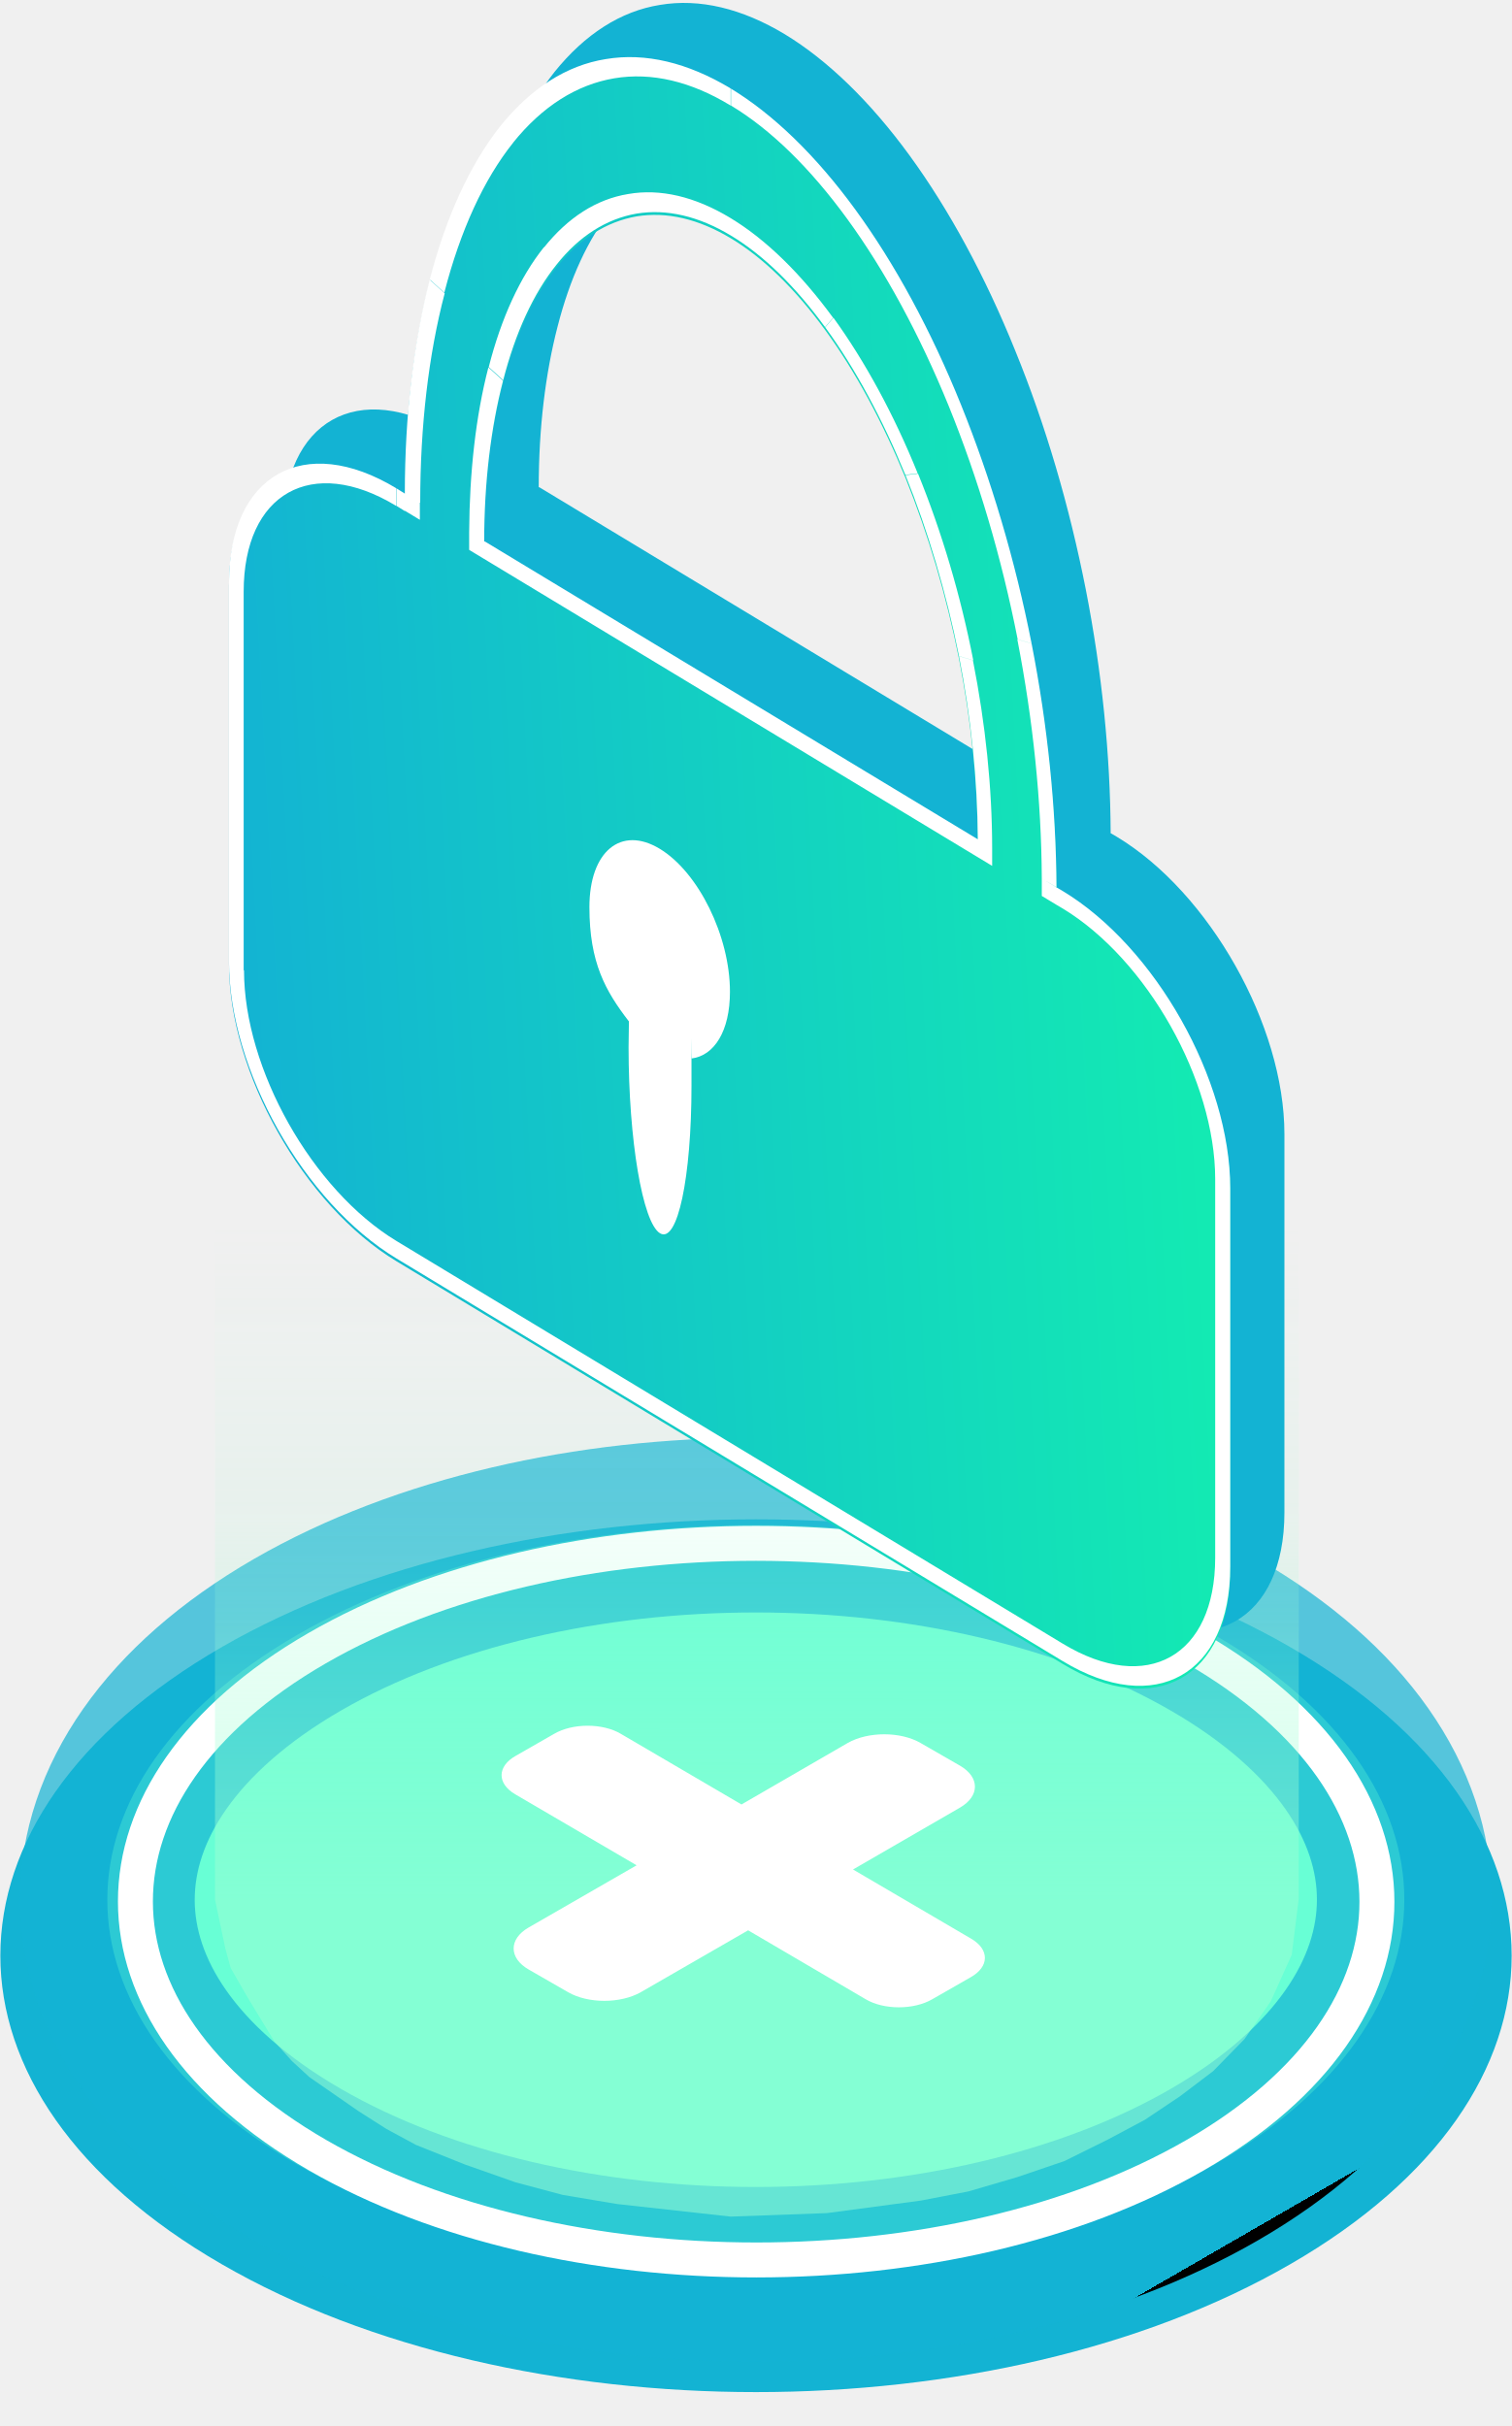
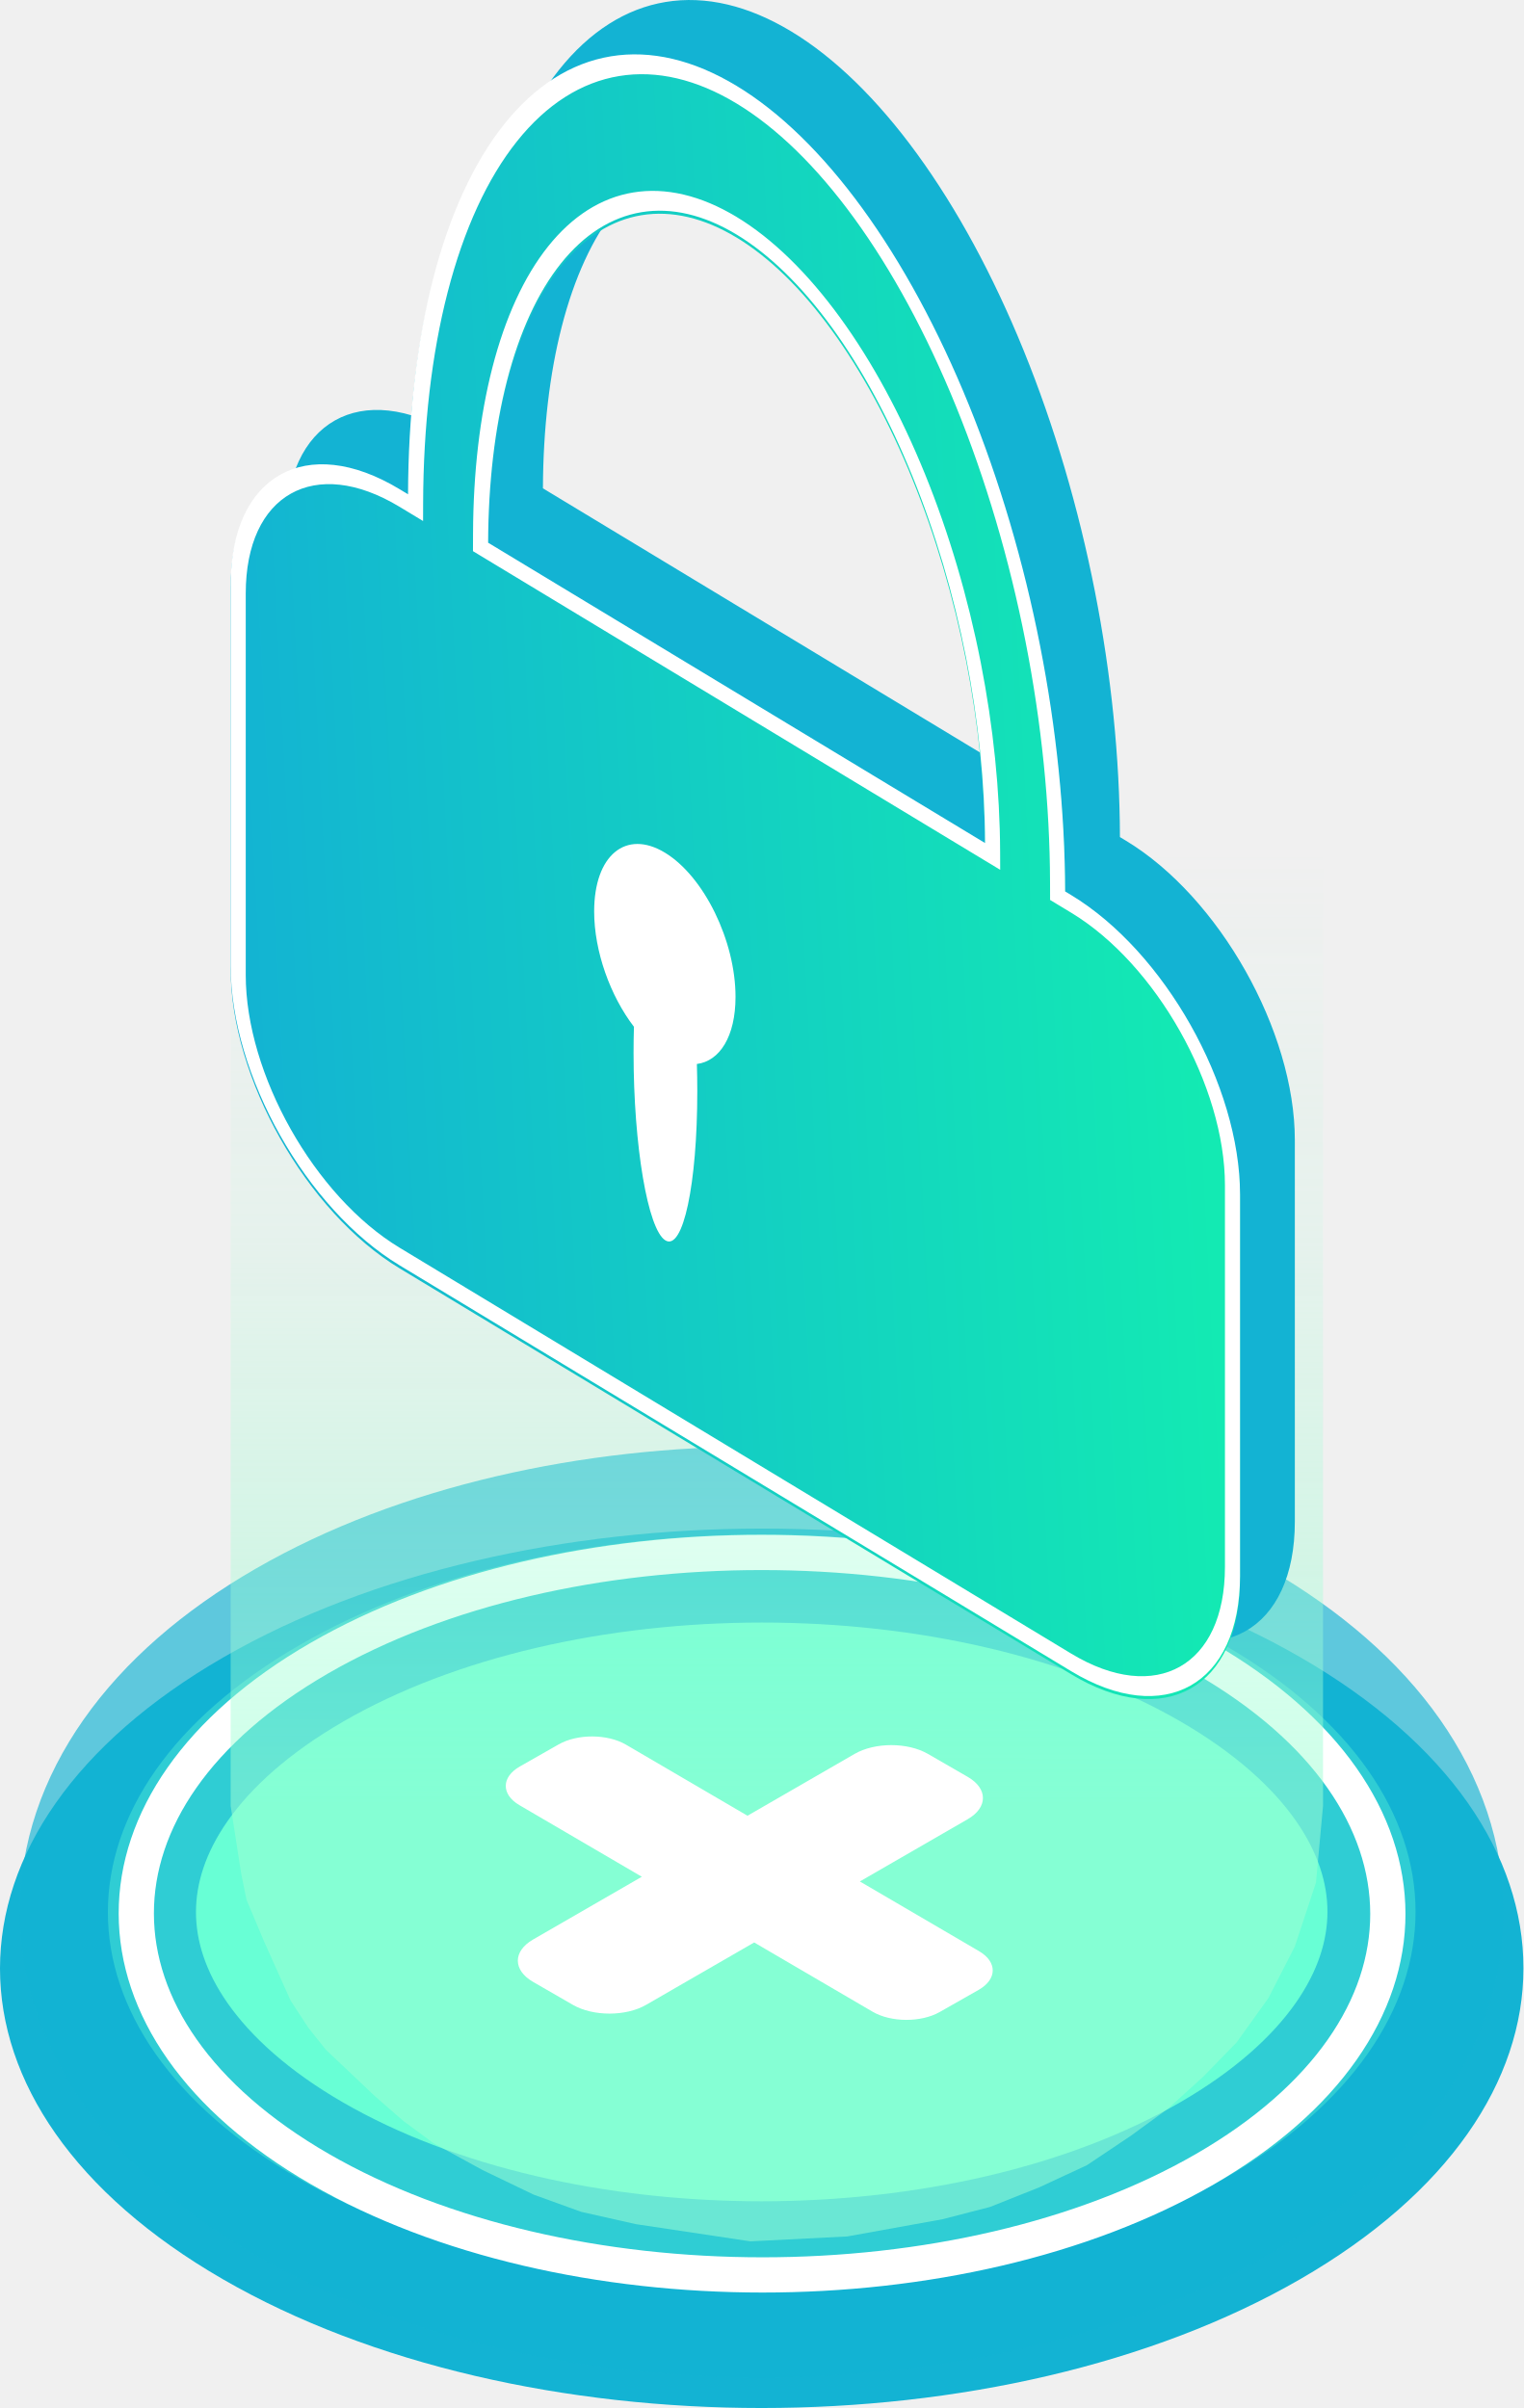
- <svg xmlns="http://www.w3.org/2000/svg" version="1.1" viewBox="0 0 432.3 694">
+ <svg xmlns="http://www.w3.org/2000/svg" fill="none" viewBox="89.54 77.84 432.33 683.46">
+   <path d="M458.593 548.231C542.994 596.96 542.964 675.981 458.527 724.731C374.091 773.481 237.221 773.498 152.821 724.769C68.42 676.04 68.45 597.019 152.886 548.269C237.323 499.52 374.193 499.503 458.593 548.231Z" fill="#13B3D3" />
+   <path d="M436.943 544.731C509.377 586.551 509.365 654.38 436.877 696.231C364.388 738.082 246.906 738.089 174.471 696.269C102.037 654.449 102.049 586.62 174.537 544.769C247.025 502.918 364.508 502.911 436.943 544.731Z" fill="#68FFD5" stroke="url(#paint0_linear_149_13)" stroke-width="50" />
+   <g style="mix-blend-mode:screen">
+     <path d="M431.324 548.533C500.712 588.593 500.755 653.512 431.438 693.533C362.12 733.553 249.678 733.528 180.291 693.467C110.903 653.406 110.86 588.487 180.177 548.467C249.494 508.447 361.937 508.472 431.324 548.533Z" stroke="white" stroke-width="10" />
+   </g>
+   <path d="M155 216H465V590.402L463 612.168L457 630.303L449.5 644.95L440.5 657.504L431 667.269L421 676.336L410.5 684.008L398 692.378L384.5 698.655L370.5 704.235L357 707.723L330 712.605L302.5 714L270 709.118L254.5 705.63L241 700.748L226.5 693.773L212.5 686.101L204 679.824L196 672.849L182 659.597L177 653.319L172 645.647L164.5 628.908L159.5 617.05L158 609.712L155 590.402V216Z" fill="url(#paint1_linear_149_13)" />
+   <path fill-rule="evenodd" clip-rule="evenodd" d="M407.364 315.425L409.074 316.458C435.542 332.457 456.999 370.499 456.999 401.427V509.713C456.999 540.641 435.542 552.743 409.074 536.744L218.48 421.538C192.012 405.539 170.555 367.498 170.555 336.57V228.284C170.555 197.356 192.012 185.254 218.48 201.253L220.894 202.712C220.953 180.302 223.363 159.546 227.99 141.601C232.675 123.426 239.543 108.49 248.201 97.646C256.858 86.801 267.137 80.26 278.449 78.397C289.761 76.533 301.885 79.383 314.129 86.784C326.373 94.185 338.497 105.992 349.809 121.531C361.121 137.069 371.399 156.036 380.057 177.347C388.714 198.658 395.582 221.896 400.268 245.735C404.894 269.274 407.304 292.943 407.364 315.425ZM243.617 216.447C243.677 199.579 245.498 183.955 248.983 170.438C252.526 156.693 257.72 145.397 264.268 137.196C270.816 128.994 278.589 124.048 287.144 122.638C295.699 121.229 304.869 123.384 314.129 128.981C323.389 134.578 332.558 143.508 341.113 155.26C349.668 167.011 357.441 181.355 363.989 197.473C370.537 213.59 375.731 231.165 379.275 249.194C382.759 266.923 384.581 284.749 384.641 301.689L243.617 216.447Z" fill="url(#paint2_linear_149_13)" />
+   <path fill-rule="evenodd" clip-rule="evenodd" d="M391.809 331.71L393.519 332.744C419.988 348.743 441.445 386.785 441.445 417.713V525.998C441.445 556.926 419.988 569.029 393.519 553.03L202.925 437.824C176.457 421.825 155 383.783 155 352.855V244.57C155 213.642 176.457 201.539 202.925 217.538L205.339 218.997C205.399 196.588 207.808 175.832 212.435 157.886C217.12 139.712 223.988 124.776 232.646 113.932C241.304 103.087 251.582 96.546 262.894 94.682C274.206 92.819 286.33 95.669 298.574 103.07C310.818 110.471 322.942 122.278 334.254 137.816C345.566 153.355 355.844 172.322 364.502 193.633C373.16 214.944 380.028 238.182 384.713 262.021C389.34 285.56 391.749 309.229 391.809 331.71ZM228.062 232.732C228.122 215.865 229.944 200.24 233.428 186.724C236.972 172.979 242.166 161.683 248.713 153.482C255.261 145.28 263.035 140.333 271.59 138.924C280.145 137.514 289.314 139.67 298.574 145.267C307.834 150.864 317.003 159.794 325.558 171.545C334.113 183.297 341.887 197.641 348.434 213.758C354.982 229.876 360.176 247.451 363.72 265.48C367.204 283.208 369.026 301.035 369.086 317.975L228.062 232.732Z" fill="url(#paint3_linear_149_13)" />
+   <mask id="path-7-inside-1_149_13" fill="white">
+     <path fill-rule="evenodd" clip-rule="evenodd" d="M391.809 330.853L393.519 331.886C419.988 347.885 441.445 385.927 441.445 416.855V525.141C441.445 556.069 419.988 568.171 393.519 552.172L202.925 436.967C176.457 420.968 155 382.926 155 351.998V243.712C155 212.784 176.457 200.682 202.925 216.681L205.339 218.14C205.399 195.731 207.808 174.975 212.435 157.029C217.12 138.855 223.988 123.919 232.646 113.074C241.304 102.23 251.582 95.689 262.894 93.825C274.206 91.961 286.33 94.811 298.574 102.212C310.818 109.613 322.942 121.42 334.254 136.959C345.566 152.498 355.844 171.464 364.502 192.775C373.16 214.086 380.028 237.325 384.713 261.163C389.34 284.702 391.749 308.371 391.809 330.853ZM228.062 231.875C228.122 215.007 229.944 199.383 233.428 185.867C236.972 172.122 242.166 160.826 248.713 152.624C255.261 144.423 263.035 139.476 271.59 138.066C280.145 136.657 289.314 138.812 298.574 144.409C307.834 150.007 317.003 158.936 325.558 170.688C334.113 182.44 341.887 196.784 348.434 212.901C354.982 229.018 360.176 246.593 363.72 264.622C367.204 282.351 369.026 300.177 369.086 317.118L228.062 231.875Z" />
+   </mask>
+   <path d="M391.809 330.853L387.53 328.282L387.543 333.274L391.809 335.853V330.853ZM205.339 218.14V223.14L209.605 225.718L209.618 220.742L205.339 218.14ZM212.435 157.029L216.576 160.793L212.435 157.029ZM262.894 93.825L260.541 88.227L262.894 93.825ZM298.574 102.212V97.212V102.212ZM334.254 136.959L336.607 134.205V134.205L334.254 136.959ZM364.502 192.775L368.124 192.301L364.502 192.775ZM384.713 261.163L380.572 259.922L384.713 261.163ZM228.062 231.875L223.783 229.268L223.765 234.278L228.062 236.875V231.875ZM233.428 185.867L237.569 189.631V189.631L233.428 185.867ZM248.713 152.624L245.092 147.772L248.713 152.624ZM271.59 138.066L273.943 143.665L273.943 143.665L271.59 138.066ZM325.558 170.688L323.205 173.442L323.205 173.442L325.558 170.688ZM348.434 212.901L352.056 212.427L348.434 212.901ZM363.72 264.622L359.579 263.38L363.72 264.622ZM369.086 317.118V322.118L373.383 324.715L373.365 319.683L369.086 317.118ZM391.809 335.853L393.519 336.886V326.886L391.809 325.853V335.853ZM393.519 336.886C417.624 351.457 437.166 386.102 437.166 414.269L445.724 419.442C445.724 385.752 422.351 344.314 393.519 326.886V336.886ZM437.166 414.269V522.554L445.724 527.727V419.442L437.166 414.269ZM437.166 522.554C437.166 550.721 417.625 561.743 393.519 547.172V557.172C422.351 574.6 445.724 561.417 445.724 527.727L437.166 522.554ZM393.519 547.172L202.925 431.967V441.967L393.519 557.172V547.172ZM202.925 431.967C178.82 417.396 159.279 382.751 159.279 354.584L150.721 349.411C150.721 383.101 174.094 424.539 202.925 441.967V431.967ZM159.279 354.584V246.299L150.721 241.126V349.411L159.279 354.584ZM159.279 246.299C159.279 218.132 178.82 207.11 202.925 221.681V211.681C174.094 194.253 150.721 207.436 150.721 241.126L159.279 246.299ZM202.925 221.681L205.339 223.14V213.14L202.925 211.681V221.681ZM208.294 153.265C203.573 171.579 201.121 192.729 201.06 215.538L209.618 220.742C209.677 198.732 212.044 178.37 216.576 160.793L208.294 153.265ZM229.024 108.222C220.102 119.397 213.075 134.722 208.294 153.265L216.576 160.793C221.166 142.987 227.874 128.44 236.268 117.926L229.024 108.222ZM260.541 88.227C248.627 90.189 237.943 97.05 229.024 108.222L236.268 117.926C244.664 107.409 254.537 101.188 265.247 99.424L260.541 88.227ZM298.574 97.212C285.406 89.253 272.475 86.26 260.541 88.227L265.247 99.424C275.937 97.662 287.254 100.37 298.574 107.212V97.212ZM336.607 134.205C324.673 117.812 311.742 105.172 298.574 97.212V107.212C309.894 114.055 321.211 125.028 331.901 139.713L336.607 134.205ZM368.124 192.301C359.205 170.347 348.521 150.571 336.607 134.205L331.901 139.713C342.611 154.424 352.484 172.581 360.88 193.249L368.124 192.301ZM388.854 262.405C384.073 238.083 377.046 214.262 368.124 192.301L360.88 193.249C369.274 213.91 375.982 236.566 380.572 259.922L388.854 262.405ZM396.088 333.424C396.027 310.541 393.575 286.427 388.854 262.405L380.572 259.922C385.104 282.977 387.471 306.201 387.53 328.282L396.088 333.424ZM232.341 234.482C232.399 218.012 234.179 202.78 237.569 189.631L229.287 182.103C225.708 195.986 223.844 212.002 223.783 229.268L232.341 234.482ZM237.569 189.631C241.017 176.254 246.051 165.347 252.335 157.476L245.092 147.772C238.28 156.304 232.926 167.989 229.287 182.103L237.569 189.631ZM252.335 157.476C258.622 149.602 265.99 144.975 273.943 143.665L269.237 132.468C260.079 133.977 251.901 139.243 245.092 147.772L252.335 157.476ZM273.943 143.665C281.876 142.358 290.238 144.371 298.574 149.409V139.409C288.39 133.254 278.414 130.956 269.237 132.468L273.943 143.665ZM298.574 149.409C306.91 154.448 315.272 162.544 323.205 173.442L327.911 167.934C318.734 155.328 308.758 145.565 298.574 139.409V149.409ZM323.205 173.442C331.158 184.366 338.526 197.901 344.813 213.375L352.056 212.427C345.247 195.667 337.069 180.513 327.911 167.934L323.205 173.442ZM344.813 213.375C351.096 228.842 356.131 245.835 359.579 263.38L367.861 265.864C364.222 247.351 358.868 229.194 352.056 212.427L344.813 213.375ZM359.579 263.38C362.969 280.628 364.749 298.011 364.807 314.552L373.365 319.683C373.304 302.344 371.44 284.074 367.861 265.864L359.579 263.38ZM228.062 236.875L369.086 322.118V312.118L228.062 226.875V236.875Z" fill="white" mask="url(#path-7-inside-1_149_13)" />
+   <g style="mix-blend-mode:screen">
+     <path fill-rule="evenodd" clip-rule="evenodd" d="M287.306 379.832C293.815 379.005 298.273 371.984 298.273 360.772C298.273 344.86 289.292 326.533 278.215 319.837C267.137 313.141 258.156 320.612 258.156 336.524C258.156 347.919 262.762 360.554 269.446 369.268C269.374 371.653 269.337 374.119 269.337 376.654C269.337 403.042 273.385 426.88 278.379 429.899C283.374 432.918 287.422 413.974 287.422 387.586C287.422 384.97 287.382 382.38 287.306 379.832Z" fill="white" />
+   </g>
+   <g style="mix-blend-mode:screen">
+     <path fill-rule="evenodd" clip-rule="evenodd" d="M352.868 575.642C347.128 572.328 337.823 572.328 332.083 575.642L301.673 593.2L267.166 573.015C261.939 569.958 253.405 569.923 248.105 572.938L237.086 579.205C231.786 582.22 231.726 587.142 236.953 590.199L271.683 610.514L240.803 628.343C235.063 631.656 235.063 637.029 240.803 640.343L252.113 646.873C257.852 650.186 267.158 650.186 272.898 646.873L303.568 629.165L337.172 648.822C342.398 651.879 350.932 651.914 356.233 648.899L367.251 642.632C372.552 639.617 372.611 634.695 367.385 631.637L333.558 611.851L364.178 594.172C369.918 590.858 369.918 585.486 364.178 582.172L352.868 575.642Z" fill="white" />
+   </g>
  <defs>
-     <style>
-       .cls-1 {
-         mask: url(#mask);
-       }
- 
-       .cls-2 {
-         fill: url(#linear-gradient-3);
-       }
- 
-       .cls-2, .cls-3, .cls-4 {
-         fill-rule: evenodd;
-       }
- 
-       .cls-3 {
-         fill: url(#linear-gradient-4);
-       }
- 
-       .cls-4, .cls-5 {
-         fill: #fff;
-       }
- 
-       .cls-6 {
-         fill: url(#linear-gradient-2);
-       }
- 
-       .cls-7 {
-         fill: #13b3d3;
-       }
- 
-       .cls-8 {
-         isolation: isolate;
-       }
- 
-       .cls-9 {
-         fill: none;
-         stroke: #fff;
-         stroke-width: 10px;
-       }
- 
-       .cls-10 {
-         mix-blend-mode: screen;
-       }
- 
-       .cls-11 {
-         fill: #68ffd5;
-         stroke: url(#linear-gradient);
-         stroke-width: 50px;
-       }
-     </style>
-     <linearGradient id="linear-gradient" x1="139.8" y1="284.8" x2="292.6" y2="20.2" gradientTransform="translate(0 696) scale(1 -1)" gradientUnits="userSpaceOnUse">
-       <stop offset="1" stop-color="#13b3d3" stop-opacity=".7" />
-       <stop offset="1" stop-color="#000" />
+     <linearGradient id="paint0_linear_149_13" x1="152.886" y1="532.269" x2="305.707" y2="796.962" gradientUnits="userSpaceOnUse">
+       <stop offset="1" stop-color="#13B3D3" stop-opacity="0.66" />
    </linearGradient>
-     <linearGradient id="linear-gradient-2" x1="216.5" y1="428" x2="216.4" y2="152.9" gradientTransform="translate(0 696) scale(1 -1)" gradientUnits="userSpaceOnUse">
-       <stop offset=".3" stop-color="#9fffd4" stop-opacity="0" />
-       <stop offset=".6" stop-color="#9fffd4" stop-opacity=".1" />
-       <stop offset="1" stop-color="#9fffd4" stop-opacity=".5" />
+     <linearGradient id="paint1_linear_149_13" x1="310.113" y1="216" x2="309.98" y2="590.402" gradientUnits="userSpaceOnUse">
+       <stop offset="0.276" stop-color="#9FFFD4" stop-opacity="0" />
+       <stop offset="0.573" stop-color="#9FFFD4" stop-opacity="0.129" />
+       <stop offset="1" stop-color="#9FFFD4" stop-opacity="0.53" />
    </linearGradient>
-     <linearGradient id="linear-gradient-3" x1="357.5" y1="561.1" x2="154.3" y2="345" gradientTransform="translate(0 696) scale(1 -1)" gradientUnits="userSpaceOnUse">
-       <stop offset="1" stop-color="#13b3d3" />
-       <stop offset="1" stop-color="#000" />
+     <linearGradient id="paint2_linear_149_13" x1="357.173" y1="127.374" x2="154" y2="343.511" gradientUnits="userSpaceOnUse">
+       <stop offset="1" stop-color="#13B3D3" />
    </linearGradient>
-     <linearGradient id="linear-gradient-4" x1="354.4" y1="451.1" x2="65.4" y2="436.2" gradientTransform="translate(0 696) scale(1 -1)" gradientUnits="userSpaceOnUse">
-       <stop offset="0" stop-color="#13edb1" />
-       <stop offset="1" stop-color="#13b3d3" />
+     <linearGradient id="paint3_linear_149_13" x1="438.812" y1="223.404" x2="149.812" y2="238.363" gradientUnits="userSpaceOnUse">
+       <stop stop-color="#13EDB1" />
+       <stop offset="1" stop-color="#13B3D3" />
    </linearGradient>
-     <mask id="mask" x="61.2" y="10.6" width="295" height="477.2" maskUnits="userSpaceOnUse">
-       <g id="path-7-inside-1_154_173">
-         <path class="cls-4" d="M302.3,253.9l1.7,1c26.5,16,47.9,54,47.9,85v108.3c0,30.9-21.5,43-47.9,27l-190.6-115.2c-26.5-16-47.9-54-47.9-85v-108.3c0-30.9,21.5-43,47.9-27l2.4,1.5c0-22.4,2.5-43.2,7.1-61.1,4.7-18.2,11.6-33.1,20.2-44,8.7-10.8,18.9-17.4,30.2-19.2,11.3-1.9,23.4,1,35.7,8.4,12.2,7.4,24.4,19.2,35.7,34.7,11.3,15.5,21.6,34.5,30.2,55.8s15.5,44.5,20.2,68.4c4.6,23.5,7,47.2,7.1,69.7ZM138.5,154.9c0-16.9,1.9-32.5,5.4-46,3.5-13.7,8.7-25,15.3-33.2,6.5-8.2,14.3-13.1,22.9-14.6,8.6-1.4,17.7.7,27,6.3,9.3,5.6,18.4,14.5,27,26.3,8.6,11.8,16.3,26.1,22.9,42.2,6.5,16.1,11.7,33.7,15.3,51.7,3.5,17.7,5.3,35.6,5.4,52.5l-141-85.2Z" />
-       </g>
-     </mask>
  </defs>
-   <g class="cls-8">
-     <g id="Layer_1">
-       <path class="cls-7" d="M369.1,471.2c84.4,48.7,84.4,127.8,0,176.5-84.4,48.8-221.3,48.8-305.7,0-84.4-48.7-84.4-127.8,0-176.5,84.4-48.7,221.3-48.8,305.7,0Z" />
-       <path class="cls-11" d="M347.4,467.7c72.4,41.8,72.4,109.6,0,151.5-72.5,41.9-190,41.9-262.4,0-72.4-41.8-72.4-109.6,0-151.5,72.5-41.9,190-41.9,262.4,0Z" />
-       <g class="cls-10">
-         <path class="cls-9" d="M341.8,471.5c69.4,40.1,69.4,105,.1,145-69.3,40-181.8,40-251.1,0-69.4-40.1-69.4-105-.1-145,69.3-40,181.8-40,251.1,0Z" />
-       </g>
-       <path class="cls-6" d="M61.5,268h310v275.2l-2,16-6,13.3-7.5,10.8-9,9.2-9.5,7.2-10,6.7-10.5,5.6-12.5,6.2-13.5,4.6-14,4.1-13.5,2.6-27,3.6-27.5,1-32.5-3.6-15.5-2.6-13.5-3.6-14.5-5.1-14-5.6-8.5-4.6-8-5.1-14-9.7-5-4.6-5-5.6-7.5-12.3-5-8.7-1.5-5.4-3-14.2v-275.2Z" />
-       <path class="cls-2" d="M317.8,238.4l1.7,1c26.5,16,47.9,54,47.9,85v108.3c0,30.9-21.5,43-47.9,27l-190.6-115.2c-26.5-16-47.9-54-47.9-85v-108.3c0-30.9,21.5-43,47.9-27l2.4,1.5c0-22.4,2.5-43.2,7.1-61.1,4.7-18.2,11.6-33.1,20.2-44,8.7-10.8,18.9-17.4,30.2-19.2,11.3-1.9,23.4,1,35.7,8.4,12.2,7.4,24.4,19.2,35.7,34.7,11.3,15.5,21.6,34.5,30.2,55.8,8.7,21.3,15.5,44.5,20.2,68.4,4.6,23.5,7,47.2,7.1,69.7ZM154.1,139.4c0-16.9,1.9-32.5,5.4-46,3.5-13.7,8.7-25,15.3-33.2,6.5-8.2,14.3-13.1,22.9-14.6,8.6-1.4,17.7.7,27,6.3,9.3,5.6,18.4,14.5,27,26.3s16.3,26.1,22.9,42.2c6.5,16.1,11.7,33.7,15.3,51.7,3.5,17.7,5.3,35.6,5.4,52.5l-141-85.2Z" />
-       <path class="cls-3" d="M302.3,254.7l1.7,1c26.5,16,47.9,54,47.9,85v108.3c0,30.9-21.5,43-47.9,27l-190.6-115.2c-26.5-16-47.9-54-47.9-85v-108.3c0-30.9,21.5-43,47.9-27l2.4,1.5c0-22.4,2.5-43.2,7.1-61.1,4.7-18.2,11.6-33.1,20.2-44,8.7-10.8,18.9-17.4,30.2-19.2,11.3-1.9,23.4,1,35.7,8.4,12.2,7.4,24.4,19.2,35.7,34.7,11.3,15.5,21.6,34.5,30.2,55.8,8.7,21.3,15.5,44.6,20.2,68.4,4.6,23.5,7,47.2,7.1,69.7ZM138.5,155.7c0-16.9,1.9-32.5,5.4-46,3.5-13.7,8.7-25,15.3-33.2,6.5-8.2,14.3-13.1,22.9-14.6,8.6-1.4,17.7.7,27,6.3,9.3,5.6,18.4,14.5,27,26.3,8.6,11.8,16.3,26.1,22.9,42.2,6.5,16.1,11.7,33.7,15.3,51.7,3.5,17.7,5.3,35.6,5.4,52.5l-141-85.2Z" />
-       <g class="cls-1">
-         <path class="cls-5" d="M302.3,253.9l-4.3-2.6v5s4.3,2.6,4.3,2.6v-5ZM304,475.2v-5,5ZM113.4,360v5-5ZM115.8,141.1v5l4.3,2.6v-5s-4.3-2.6-4.3-2.6ZM122.9,80l-4.1-3.8h0l4.1,3.8ZM143.1,36.1l-3.6-4.9h0l3.6,4.9ZM173.4,16.8l2.4,5.6h0l-2.4-5.6ZM244.7,60l2.4-2.8h0l-2.4,2.8ZM275,115.8l3.6-.5h0l-3.6.5ZM295.2,184.2l4.1,1.2h0l-4.1-1.2ZM138.5,154.9l-4.3-2.6v5s4.3,2.6,4.3,2.6v-5ZM143.9,108.9l-4.1-3.8h0l4.1,3.8ZM159.2,75.6l3.6,4.9h0l-3.6-4.9ZM182,61.1l2.4,5.6h0l-2.4-5.6ZM236,93.7l-2.4,2.8h0l2.4-2.8ZM258.9,135.9l-3.6.5h0l3.6-.5ZM274.2,187.6l4.1,1.2h0l-4.1-1.2ZM279.5,240.1v5l4.3,2.6v-5s-4.3-2.6-4.3-2.6ZM302.3,258.9l1.7,1v-10l-1.7-1v10ZM304,259.9c24.1,14.6,43.6,49.2,43.6,77.4l8.6,5.2c0-33.7-23.4-75.1-52.2-92.6v10ZM347.6,337.3v108.3l8.6,5.2v-108.3l-8.6-5.2ZM347.6,445.6c0,28.2-19.5,39.2-43.6,24.6v10c28.8,17.4,52.2,4.2,52.2-29.4l-8.6-5.2ZM304,470.2l-190.6-115.2v10l190.6,115.2v-10ZM113.4,355c-24.1-14.6-43.6-49.2-43.6-77.4l-8.6-5.2c0,33.7,23.4,75.1,52.2,92.6v-10ZM69.7,277.6v-108.3l-8.6-5.2v108.3l8.6,5.2ZM69.7,169.3c0-28.2,19.5-39.2,43.6-24.6v-10c-28.8-17.4-52.2-4.2-52.2,29.4l8.6,5.2ZM113.4,144.7l2.4,1.5v-10l-2.4-1.5v10ZM118.8,76.3c-4.7,18.3-7.2,39.5-7.2,62.3l8.6,5.2c0-22,2.4-42.4,7-59.9l-8.3-7.5ZM139.5,31.2c-8.9,11.2-15.9,26.5-20.7,45l8.3,7.5c4.6-17.8,11.3-32.4,19.7-42.9l-7.2-9.7ZM171,11.2c-11.9,2-22.6,8.8-31.5,20l7.2,9.7c8.4-10.5,18.3-16.7,29-18.5l-4.7-11.2ZM209,20.2c-13.2-8-26.1-11-38-9l4.7,11.2c10.7-1.8,22,.9,33.3,7.8v-10ZM247.1,57.2c-11.9-16.4-24.9-29-38-37v10c11.3,6.8,22.6,17.8,33.3,32.5l4.7-5.5ZM278.6,115.3c-8.9-22-19.6-41.7-31.5-58.1l-4.7,5.5c10.7,14.7,20.6,32.9,29,53.5l7.2-.9ZM299.3,185.4c-4.8-24.3-11.8-48.1-20.7-70.1l-7.2.9c8.4,20.7,15.1,43.3,19.7,66.7l8.3,2.5ZM306.5,256.4c0-22.9-2.5-47-7.2-71l-8.3-2.5c4.5,23.1,6.9,46.3,7,68.4l8.6,5.1ZM142.8,157.5c0-16.5,1.8-31.7,5.2-44.9l-8.3-7.5c-3.6,13.9-5.4,29.9-5.5,47.2l8.6,5.2ZM148,112.6c3.4-13.4,8.5-24.3,14.8-32.2l-7.2-9.7c-6.8,8.5-12.2,20.2-15.8,34.3l8.3,7.5ZM162.8,80.5c6.3-7.9,13.7-12.5,21.6-13.8l-4.7-11.2c-9.2,1.5-17.3,6.8-24.1,15.3l7.2,9.7ZM184.4,66.7c7.9-1.3,16.3.7,24.6,5.7v-10c-10.2-6.2-20.2-8.5-29.3-6.9l4.7,11.2ZM209,72.4c8.3,5,16.7,13.1,24.6,24l4.7-5.5c-9.2-12.6-19.2-22.4-29.3-28.5v10ZM233.7,96.4c8,10.9,15.3,24.5,21.6,39.9l7.2-.9c-6.8-16.8-15-31.9-24.1-44.5l-4.7,5.5ZM255.3,136.4c6.3,15.5,11.3,32.5,14.8,50l8.3,2.5c-3.6-18.5-9-36.7-15.8-53.4l-7.2.9ZM270,186.4c3.4,17.2,5.2,34.6,5.2,51.2l8.6,5.1c0-17.3-1.9-35.6-5.5-53.8l-8.3-2.5ZM138.5,159.9l141,85.2v-10l-141-85.2v10Z" />
-       </g>
-       <g class="cls-10">
-         <path class="cls-4" d="M197.8,302.8c6.5-.8,11-7.8,11-19.1,0-15.9-9-34.2-20.1-40.9-11.1-6.7-20.1.8-20.1,16.7s4.6,24,11.3,32.7c0,2.4-.1,4.9-.1,7.4,0,26.4,4,50.2,9,53.2,5,3,9-15.9,9-42.3s0-5.2-.1-7.8Z" />
-       </g>
-       <g class="cls-10">
-         <path class="cls-4" d="M263.3,498.6c-5.7-3.3-15-3.3-20.8,0l-30.4,17.6-34.5-20.2c-5.2-3.1-13.8-3.1-19.1,0l-11,6.3c-5.3,3-5.4,7.9-.1,11l34.7,20.3-30.9,17.8c-5.7,3.3-5.7,8.7,0,12l11.3,6.5c5.7,3.3,15,3.3,20.8,0l30.7-17.7,33.6,19.7c5.2,3.1,13.8,3.1,19.1,0l11-6.3c5.3-3,5.4-7.9.1-11l-33.8-19.8,30.6-17.7c5.7-3.3,5.7-8.7,0-12l-11.3-6.5Z" />
-       </g>
-     </g>
-   </g>
</svg>
